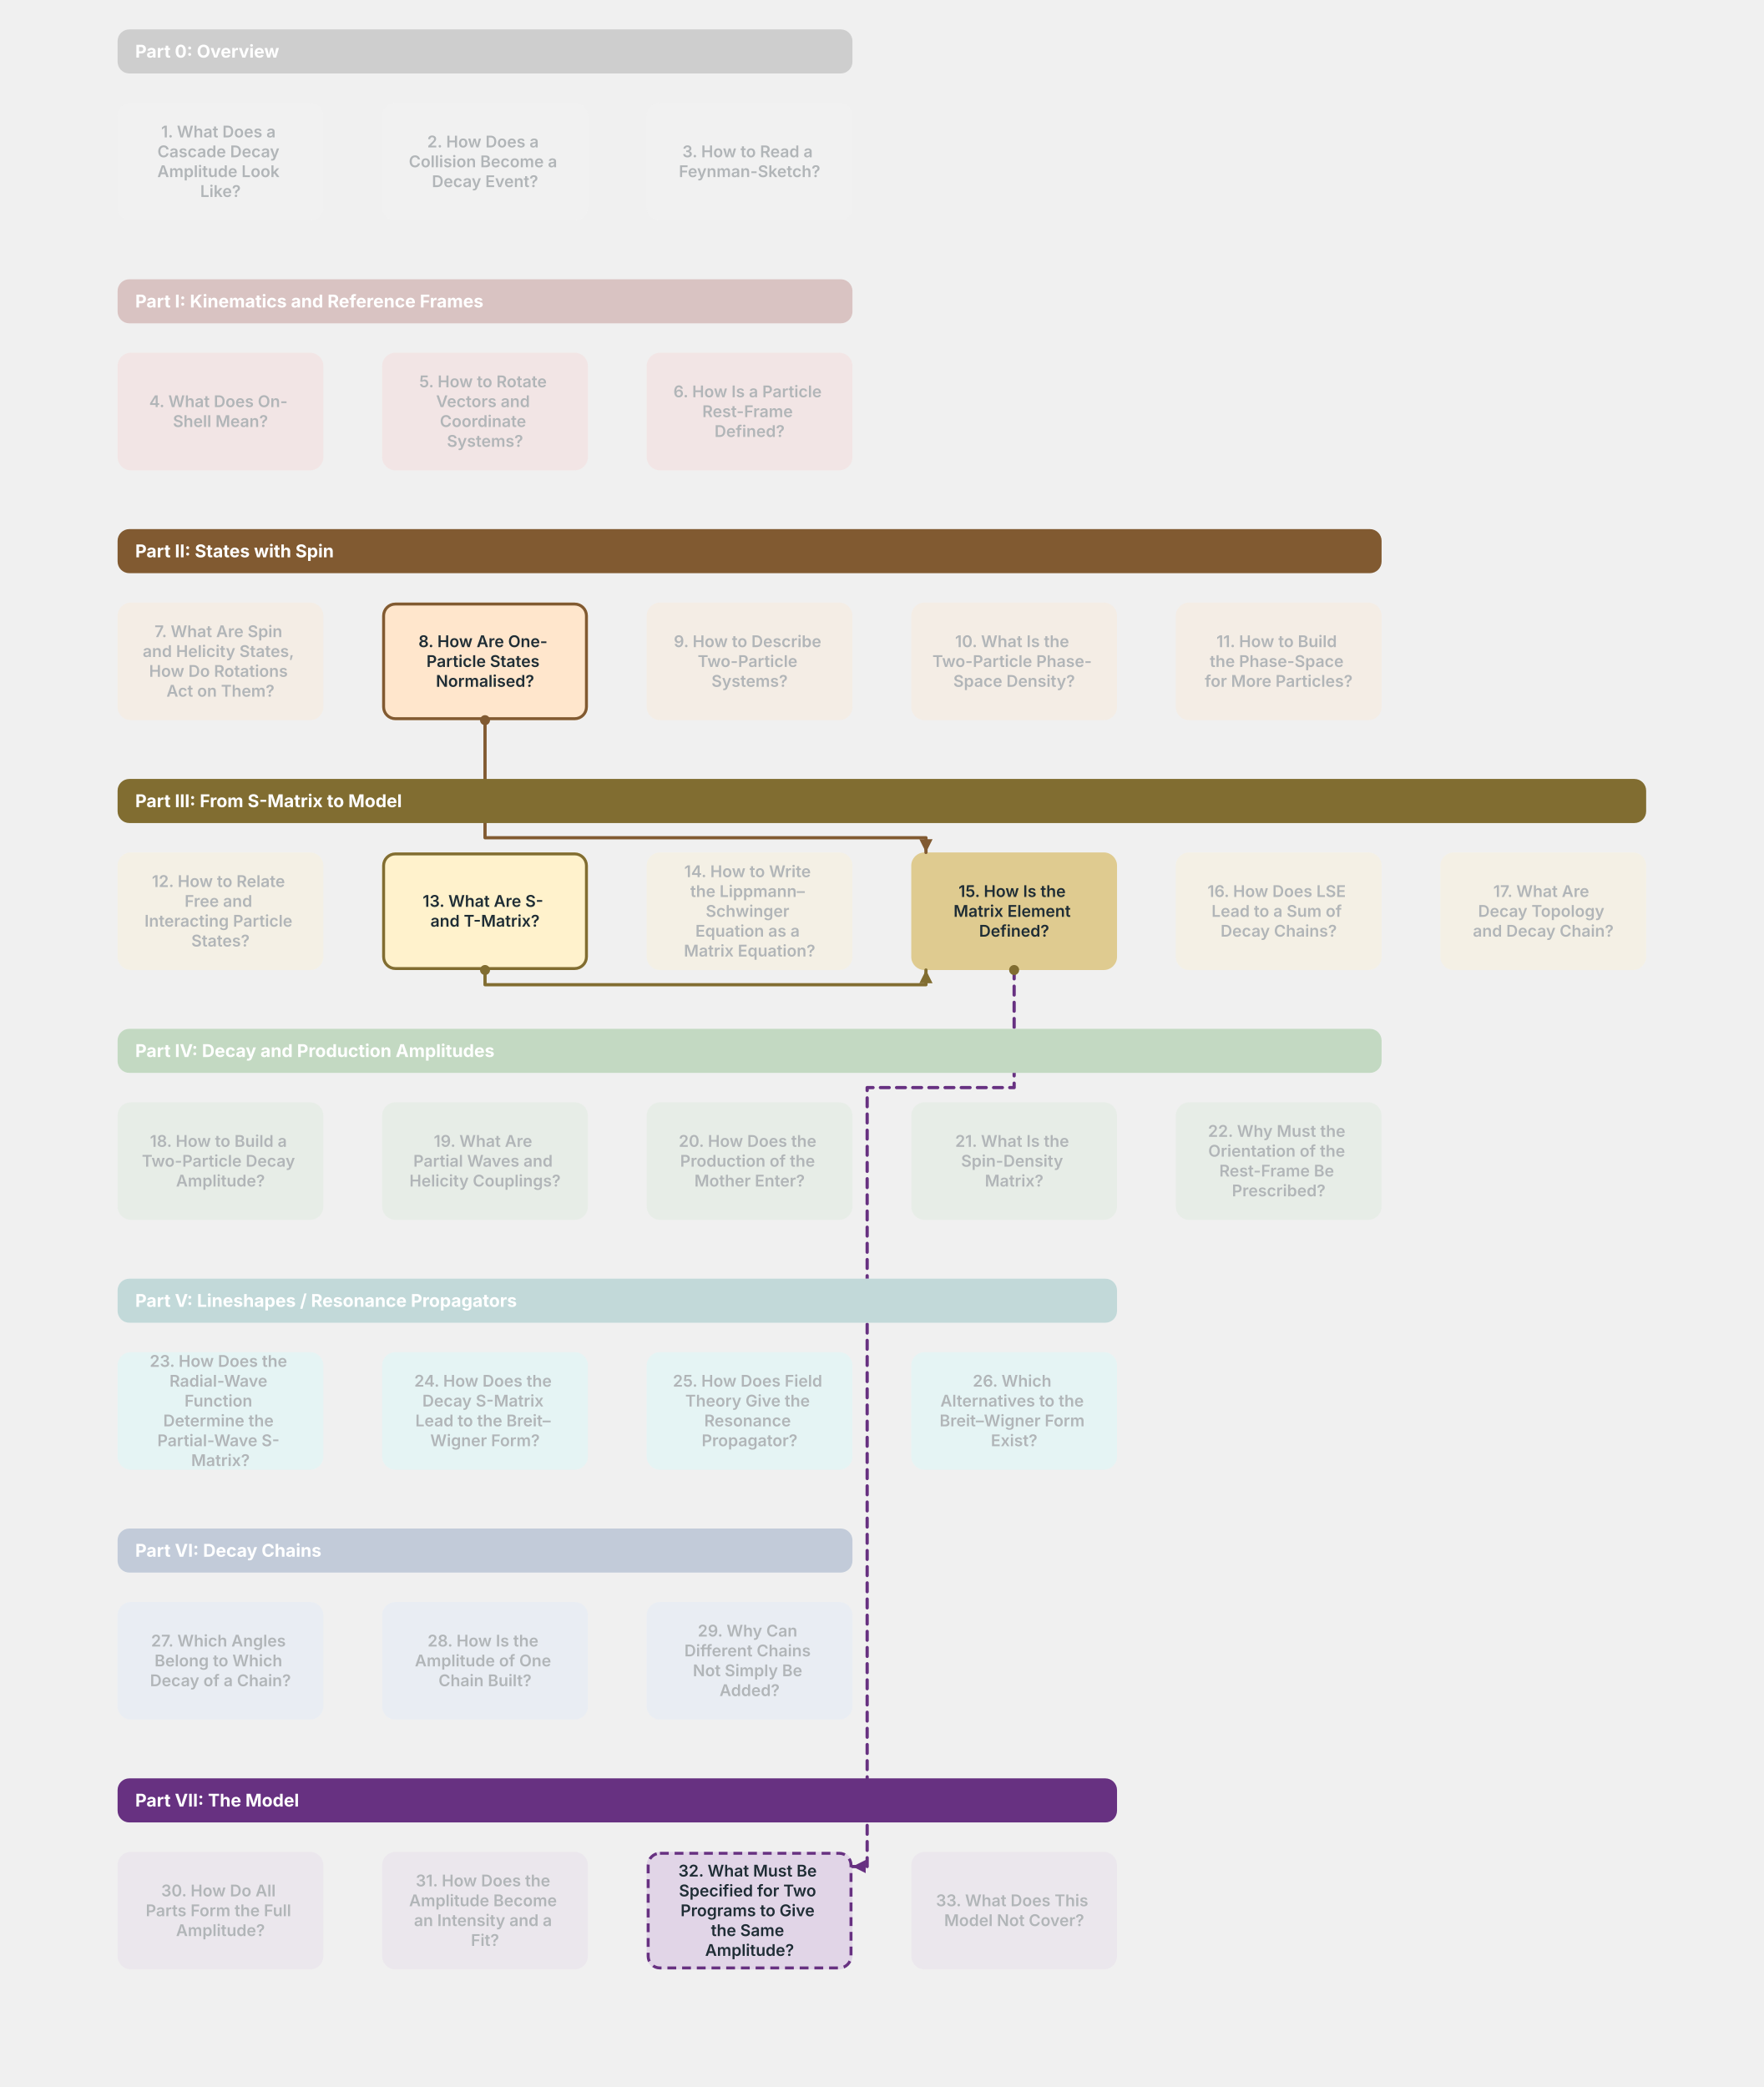
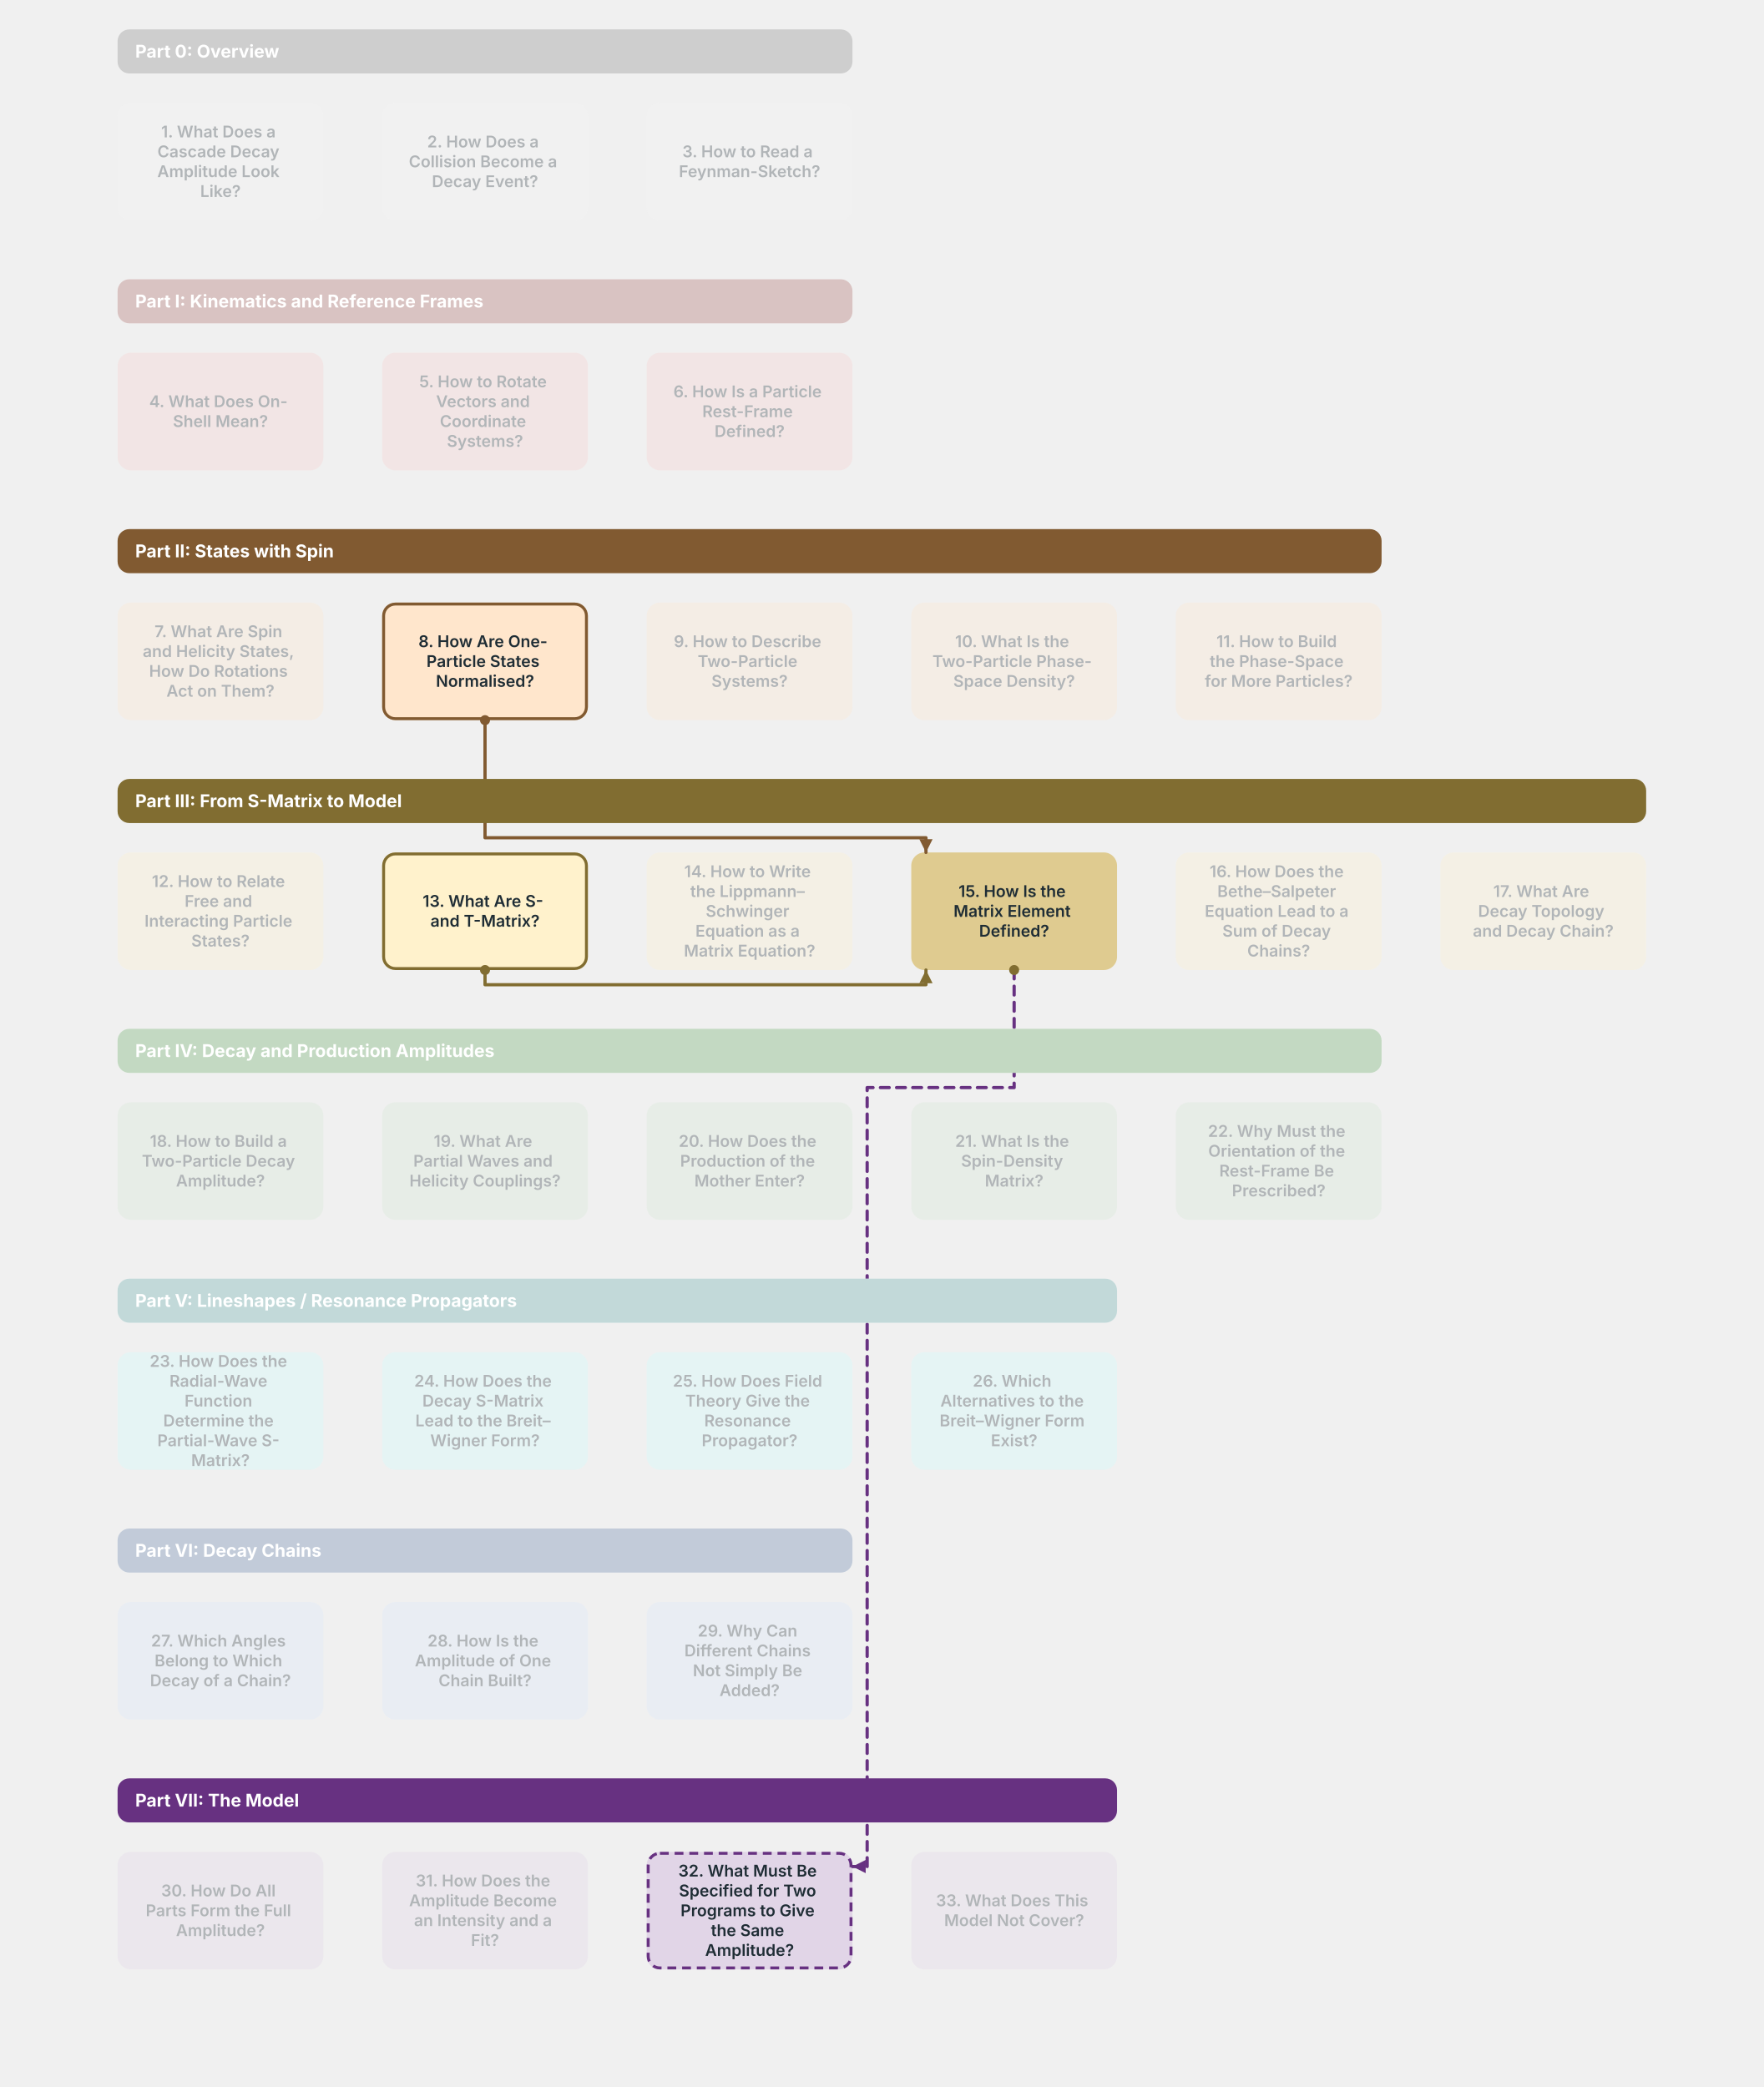
<svg xmlns="http://www.w3.org/2000/svg" viewBox="0 0 1200 1420" width="1200" height="1420" role="img" aria-label="Flow chart of the FAQ">
  <style>text{font-family:Inter,"Source Sans 3","Noto Sans","DejaVu Sans",sans-serif;font-size:11px;font-weight:600}.bar-title{font-size:12px;font-weight:700}</style>
  <g class="card" data-n="1" opacity="0.3">
    <rect class="card-bg" data-n="1" x="80" y="70" width="140" height="80" rx="9" fill="#F5F5F5" />
    <text fill="#1f2d35" text-anchor="middle">
      <tspan x="150" y="93.5">1. What Does a</tspan>
      <tspan x="150" y="107.0">Cascade Decay</tspan>
      <tspan x="150" y="120.5">Amplitude Look</tspan>
      <tspan x="150" y="134.0">Like?</tspan>
    </text>
  </g>
  <g class="card" data-n="2" opacity="0.3">
    <rect class="card-bg" data-n="2" x="260" y="70" width="140" height="80" rx="9" fill="#F5F5F5" />
    <text fill="#1f2d35" text-anchor="middle">
      <tspan x="330" y="100.3">2. How Does a</tspan>
      <tspan x="330" y="113.8">Collision Become a</tspan>
      <tspan x="330" y="127.3">Decay Event?</tspan>
    </text>
  </g>
  <g class="card" data-n="3" opacity="0.3">
    <rect class="card-bg" data-n="3" x="440" y="70" width="140" height="80" rx="9" fill="#F5F5F5" />
    <text fill="#1f2d35" text-anchor="middle">
      <tspan x="510" y="107.0">3. How to Read a</tspan>
      <tspan x="510" y="120.5">Feynman-Sketch?</tspan>
    </text>
  </g>
  <g class="card" data-n="4" opacity="0.3">
    <rect class="card-bg" data-n="4" x="80" y="240" width="140" height="80" rx="9" fill="#F8CECC" />
    <text fill="#1f2d35" text-anchor="middle">
      <tspan x="150" y="277.0">4. What Does On-</tspan>
      <tspan x="150" y="290.5">Shell Mean?</tspan>
    </text>
  </g>
  <g class="card" data-n="5" opacity="0.3">
    <rect class="card-bg" data-n="5" x="260" y="240" width="140" height="80" rx="9" fill="#F8CECC" />
    <text fill="#1f2d35" text-anchor="middle">
      <tspan x="330" y="263.5">5. How to Rotate</tspan>
      <tspan x="330" y="277.0">Vectors and</tspan>
      <tspan x="330" y="290.5">Coordinate</tspan>
      <tspan x="330" y="304.0">Systems?</tspan>
    </text>
  </g>
  <g class="card" data-n="6" opacity="0.3">
    <rect class="card-bg" data-n="6" x="440" y="240" width="140" height="80" rx="9" fill="#F8CECC" />
    <text fill="#1f2d35" text-anchor="middle">
      <tspan x="510" y="270.3">6. How Is a Particle</tspan>
      <tspan x="510" y="283.8">Rest-Frame</tspan>
      <tspan x="510" y="297.3">Defined?</tspan>
    </text>
  </g>
  <g class="card" data-n="7" opacity="0.3">
    <rect class="card-bg" data-n="7" x="80" y="410" width="140" height="80" rx="9" fill="#FFE6CC" />
    <text fill="#1f2d35" text-anchor="middle">
      <tspan x="150" y="433.5">7. What Are Spin</tspan>
      <tspan x="150" y="447.0">and Helicity States,</tspan>
      <tspan x="150" y="460.5">How Do Rotations</tspan>
      <tspan x="150" y="474.0">Act on Them?</tspan>
    </text>
  </g>
  <g class="card" data-n="8" opacity="1">
    <rect class="card-bg" data-n="8" x="260" y="410" width="140" height="80" rx="9" fill="#FFE6CC" />
    <rect class="frame need" data-n="8" x="261" y="411" width="138" height="78" rx="8" fill="none" stroke="#815A31" stroke-width="2" />
    <text fill="#1f2d35" text-anchor="middle">
      <tspan x="330" y="440.3">8. How Are One-</tspan>
      <tspan x="330" y="453.8">Particle States</tspan>
      <tspan x="330" y="467.3">Normalised?</tspan>
    </text>
  </g>
  <g class="card" data-n="9" opacity="0.3">
    <rect class="card-bg" data-n="9" x="440" y="410" width="140" height="80" rx="9" fill="#FFE6CC" />
    <text fill="#1f2d35" text-anchor="middle">
      <tspan x="510" y="440.3">9. How to Describe</tspan>
      <tspan x="510" y="453.8">Two-Particle</tspan>
      <tspan x="510" y="467.3">Systems?</tspan>
    </text>
  </g>
  <g class="card" data-n="10" opacity="0.3">
    <rect class="card-bg" data-n="10" x="620" y="410" width="140" height="80" rx="9" fill="#FFE6CC" />
    <text fill="#1f2d35" text-anchor="middle">
      <tspan x="690" y="440.3">10. What Is the</tspan>
      <tspan x="690" y="453.8">Two-Particle Phase-</tspan>
      <tspan x="690" y="467.3">Space Density?</tspan>
    </text>
  </g>
  <g class="card" data-n="11" opacity="0.3">
    <rect class="card-bg" data-n="11" x="800" y="410" width="140" height="80" rx="9" fill="#FFE6CC" />
    <text fill="#1f2d35" text-anchor="middle">
      <tspan x="870" y="440.3">11. How to Build</tspan>
      <tspan x="870" y="453.8">the Phase-Space</tspan>
      <tspan x="870" y="467.3">for More Particles?</tspan>
    </text>
  </g>
  <g class="card" data-n="12" opacity="0.3">
    <rect class="card-bg" data-n="12" x="80" y="580" width="140" height="80" rx="9" fill="#FFF2CC" />
    <text fill="#1f2d35" text-anchor="middle">
      <tspan x="150" y="603.5">12. How to Relate</tspan>
      <tspan x="150" y="617.0">Free and</tspan>
      <tspan x="150" y="630.5">Interacting Particle</tspan>
      <tspan x="150" y="644.0">States?</tspan>
    </text>
  </g>
  <g class="card" data-n="13" opacity="1">
    <rect class="card-bg" data-n="13" x="260" y="580" width="140" height="80" rx="9" fill="#FFF2CC" />
    <rect class="frame need" data-n="13" x="261" y="581" width="138" height="78" rx="8" fill="none" stroke="#816D31" stroke-width="2" />
    <text fill="#1f2d35" text-anchor="middle">
      <tspan x="330" y="617.0">13. What Are S-</tspan>
      <tspan x="330" y="630.5">and T-Matrix?</tspan>
    </text>
  </g>
  <g class="card" data-n="14" opacity="0.3">
    <rect class="card-bg" data-n="14" x="440" y="580" width="140" height="80" rx="9" fill="#FFF2CC" />
    <text fill="#1f2d35" text-anchor="middle">
      <tspan x="510" y="596.8">14. How to Write</tspan>
      <tspan x="510" y="610.3">the Lippmann–</tspan>
      <tspan x="510" y="623.8">Schwinger</tspan>
      <tspan x="510" y="637.3">Equation as a</tspan>
      <tspan x="510" y="650.8">Matrix Equation?</tspan>
    </text>
  </g>
  <g class="card" data-n="15" opacity="1">
    <rect class="card-bg" data-n="15" x="620" y="580" width="140" height="80" rx="9" fill="#DFCB90" />
    <text fill="#1f2d35" text-anchor="middle">
      <tspan x="690" y="610.3">15. How Is the</tspan>
      <tspan x="690" y="623.8">Matrix Element</tspan>
      <tspan x="690" y="637.3">Defined?</tspan>
    </text>
  </g>
  <g class="card" data-n="16" opacity="0.3">
    <rect class="card-bg" data-n="16" x="800" y="580" width="140" height="80" rx="9" fill="#FFF2CC" />
    <text fill="#1f2d35" text-anchor="middle">
-       <tspan x="870" y="610.3">16. How Does LSE</tspan>
-       <tspan x="870" y="623.8">Lead to a Sum of</tspan>
-       <tspan x="870" y="637.3">Decay Chains?</tspan>
+       <tspan x="870" y="596.8">16. How Does the</tspan>
+       <tspan x="870" y="610.3">Bethe–Salpeter</tspan>
+       <tspan x="870" y="623.8">Equation Lead to a</tspan>
+       <tspan x="870" y="637.3">Sum of Decay</tspan>
+       <tspan x="870" y="650.8">Chains?</tspan>
    </text>
  </g>
  <g class="card" data-n="17" opacity="0.3">
    <rect class="card-bg" data-n="17" x="980" y="580" width="140" height="80" rx="9" fill="#FFF2CC" />
    <text fill="#1f2d35" text-anchor="middle">
      <tspan x="1050" y="610.3">17. What Are</tspan>
      <tspan x="1050" y="623.8">Decay Topology</tspan>
      <tspan x="1050" y="637.3">and Decay Chain?</tspan>
    </text>
  </g>
  <g class="card" data-n="18" opacity="0.3">
    <rect class="card-bg" data-n="18" x="80" y="750" width="140" height="80" rx="9" fill="#D5E8D4" />
    <text fill="#1f2d35" text-anchor="middle">
      <tspan x="150" y="780.3">18. How to Build a</tspan>
      <tspan x="150" y="793.8">Two-Particle Decay</tspan>
      <tspan x="150" y="807.3">Amplitude?</tspan>
    </text>
  </g>
  <g class="card" data-n="19" opacity="0.3">
    <rect class="card-bg" data-n="19" x="260" y="750" width="140" height="80" rx="9" fill="#D5E8D4" />
    <text fill="#1f2d35" text-anchor="middle">
      <tspan x="330" y="780.3">19. What Are</tspan>
      <tspan x="330" y="793.8">Partial Waves and</tspan>
      <tspan x="330" y="807.3">Helicity Couplings?</tspan>
    </text>
  </g>
  <g class="card" data-n="20" opacity="0.3">
    <rect class="card-bg" data-n="20" x="440" y="750" width="140" height="80" rx="9" fill="#D5E8D4" />
    <text fill="#1f2d35" text-anchor="middle">
      <tspan x="510" y="780.3">20. How Does the</tspan>
      <tspan x="510" y="793.8">Production of the</tspan>
      <tspan x="510" y="807.3">Mother Enter?</tspan>
    </text>
  </g>
  <g class="card" data-n="21" opacity="0.3">
    <rect class="card-bg" data-n="21" x="620" y="750" width="140" height="80" rx="9" fill="#D5E8D4" />
    <text fill="#1f2d35" text-anchor="middle">
      <tspan x="690" y="780.3">21. What Is the</tspan>
      <tspan x="690" y="793.8">Spin-Density</tspan>
      <tspan x="690" y="807.3">Matrix?</tspan>
    </text>
  </g>
  <g class="card" data-n="22" opacity="0.3">
    <rect class="card-bg" data-n="22" x="800" y="750" width="140" height="80" rx="9" fill="#D5E8D4" />
    <text fill="#1f2d35" text-anchor="middle">
      <tspan x="870" y="773.5">22. Why Must the</tspan>
      <tspan x="870" y="787.0">Orientation of the</tspan>
      <tspan x="870" y="800.5">Rest-Frame Be</tspan>
      <tspan x="870" y="814.0">Prescribed?</tspan>
    </text>
  </g>
  <g class="card" data-n="23" opacity="0.3">
    <rect class="card-bg" data-n="23" x="80" y="920" width="140" height="80" rx="9" fill="#CCFFFF" />
    <text fill="#1f2d35" text-anchor="middle">
      <tspan x="150" y="930.0">23. How Does the</tspan>
      <tspan x="150" y="943.5">Radial-Wave</tspan>
      <tspan x="150" y="957.0">Function</tspan>
      <tspan x="150" y="970.5">Determine the</tspan>
      <tspan x="150" y="984.0">Partial-Wave S-</tspan>
      <tspan x="150" y="997.5">Matrix?</tspan>
    </text>
  </g>
  <g class="card" data-n="24" opacity="0.3">
    <rect class="card-bg" data-n="24" x="260" y="920" width="140" height="80" rx="9" fill="#CCFFFF" />
    <text fill="#1f2d35" text-anchor="middle">
      <tspan x="330" y="943.5">24. How Does the</tspan>
      <tspan x="330" y="957.0">Decay S-Matrix</tspan>
      <tspan x="330" y="970.5">Lead to the Breit–</tspan>
      <tspan x="330" y="984.0">Wigner Form?</tspan>
    </text>
  </g>
  <g class="card" data-n="25" opacity="0.3">
    <rect class="card-bg" data-n="25" x="440" y="920" width="140" height="80" rx="9" fill="#CCFFFF" />
    <text fill="#1f2d35" text-anchor="middle">
      <tspan x="510" y="943.5">25. How Does Field</tspan>
      <tspan x="510" y="957.0">Theory Give the</tspan>
      <tspan x="510" y="970.5">Resonance</tspan>
      <tspan x="510" y="984.0">Propagator?</tspan>
    </text>
  </g>
  <g class="card" data-n="26" opacity="0.3">
    <rect class="card-bg" data-n="26" x="620" y="920" width="140" height="80" rx="9" fill="#CCFFFF" />
    <text fill="#1f2d35" text-anchor="middle">
      <tspan x="690" y="943.5">26. Which</tspan>
      <tspan x="690" y="957.0">Alternatives to the</tspan>
      <tspan x="690" y="970.5">Breit–Wigner Form</tspan>
      <tspan x="690" y="984.0">Exist?</tspan>
    </text>
  </g>
  <g class="card" data-n="27" opacity="0.3">
    <rect class="card-bg" data-n="27" x="80" y="1090" width="140" height="80" rx="9" fill="#DAE8FC" />
    <text fill="#1f2d35" text-anchor="middle">
      <tspan x="150" y="1120.3">27. Which Angles</tspan>
      <tspan x="150" y="1133.8">Belong to Which</tspan>
      <tspan x="150" y="1147.3">Decay of a Chain?</tspan>
    </text>
  </g>
  <g class="card" data-n="28" opacity="0.3">
    <rect class="card-bg" data-n="28" x="260" y="1090" width="140" height="80" rx="9" fill="#DAE8FC" />
    <text fill="#1f2d35" text-anchor="middle">
      <tspan x="330" y="1120.3">28. How Is the</tspan>
      <tspan x="330" y="1133.8">Amplitude of One</tspan>
      <tspan x="330" y="1147.3">Chain Built?</tspan>
    </text>
  </g>
  <g class="card" data-n="29" opacity="0.3">
    <rect class="card-bg" data-n="29" x="440" y="1090" width="140" height="80" rx="9" fill="#DAE8FC" />
    <text fill="#1f2d35" text-anchor="middle">
      <tspan x="510" y="1113.5">29. Why Can</tspan>
      <tspan x="510" y="1127.0">Different Chains</tspan>
      <tspan x="510" y="1140.5">Not Simply Be</tspan>
      <tspan x="510" y="1154.0">Added?</tspan>
    </text>
  </g>
  <g class="card" data-n="30" opacity="0.3">
    <rect class="card-bg" data-n="30" x="80" y="1260" width="140" height="80" rx="9" fill="#E1D5E7" />
    <text fill="#1f2d35" text-anchor="middle">
      <tspan x="150" y="1290.3">30. How Do All</tspan>
      <tspan x="150" y="1303.8">Parts Form the Full</tspan>
      <tspan x="150" y="1317.3">Amplitude?</tspan>
    </text>
  </g>
  <g class="card" data-n="31" opacity="0.3">
    <rect class="card-bg" data-n="31" x="260" y="1260" width="140" height="80" rx="9" fill="#E1D5E7" />
    <text fill="#1f2d35" text-anchor="middle">
      <tspan x="330" y="1283.5">31. How Does the</tspan>
      <tspan x="330" y="1297.0">Amplitude Become</tspan>
      <tspan x="330" y="1310.5">an Intensity and a</tspan>
      <tspan x="330" y="1324.0">Fit?</tspan>
    </text>
  </g>
  <g class="card" data-n="32" opacity="1">
    <rect class="card-bg" data-n="32" x="440" y="1260" width="140" height="80" rx="9" fill="#E1D5E7" />
    <rect class="frame see" data-n="32" x="441" y="1261" width="138" height="78" rx="8" fill="none" stroke="#673181" stroke-width="2" stroke-dasharray="6 4" />
    <text fill="#1f2d35" text-anchor="middle">
      <tspan x="510" y="1276.8">32. What Must Be</tspan>
      <tspan x="510" y="1290.3">Specified for Two</tspan>
      <tspan x="510" y="1303.8">Programs to Give</tspan>
      <tspan x="510" y="1317.3">the Same</tspan>
      <tspan x="510" y="1330.8">Amplitude?</tspan>
    </text>
  </g>
  <g class="card" data-n="33" opacity="0.3">
    <rect class="card-bg" data-n="33" x="620" y="1260" width="140" height="80" rx="9" fill="#E1D5E7" />
    <text fill="#1f2d35" text-anchor="middle">
      <tspan x="690" y="1297.0">33. What Does This</tspan>
      <tspan x="690" y="1310.5">Model Not Cover?</tspan>
    </text>
  </g>
  <g class="lines" fill="none" stroke-linejoin="round" stroke-linecap="round">
    <path class="see" data-card="32" data-from="15" data-to="32" d="M690 660 L690 740 L590 740 L590 1270 L580 1270" stroke="#673181" stroke-width="2.2" stroke-dasharray="6 5" />
    <path class="need" data-card="13" data-from="13" data-to="15" d="M330 660 L330 670 L630 670 L630 660" stroke="#816D31" stroke-width="2.2" />
    <path class="need" data-card="8" data-from="8" data-to="15" d="M330 490 L330 570 L630 570 L630 580" stroke="#815A31" stroke-width="2.2" />
    <polygon class="arrow" data-card="13" points="630,660 634.5,669 625.5,669" fill="#816D31" stroke="none" />
    <polygon class="arrow" data-card="8" points="630,580 625.5,571 634.5,571" fill="#815A31" stroke="none" />
    <polygon class="arrow" data-card="32" points="580,1270 589,1265.5 589,1274.5" fill="#673181" stroke="none" />
    <circle class="start" data-card="13" cx="330" cy="660" r="3.4" fill="#816D31" stroke="none" />
    <circle class="start" data-card="8" cx="330" cy="490" r="3.4" fill="#815A31" stroke="none" />
    <circle class="start" data-card="32" cx="690" cy="660" r="3.4" fill="#816D31" stroke="none" />
  </g>
  <rect class="bar-underlay" x="80" y="20" width="500" height="30" rx="8" fill="#fff" />
  <g class="bar" data-part="0" opacity="0.3">
    <rect x="80" y="20" width="500" height="30" rx="8" fill="#595959" />
    <text class="bar-title" x="92" y="39.2" fill="#fff">Part 0: Overview</text>
  </g>
  <rect class="bar-underlay" x="80" y="190" width="500" height="30" rx="8" fill="#fff" />
  <g class="bar" data-part="1" opacity="0.3">
    <rect x="80" y="190" width="500" height="30" rx="8" fill="#813531" />
    <text class="bar-title" x="92" y="209.2" fill="#fff">Part I: Kinematics and Reference Frames</text>
  </g>
  <g class="bar" data-part="2" opacity="1">
    <rect x="80" y="360" width="860" height="30" rx="8" fill="#815A31" />
    <text class="bar-title" x="92" y="379.2" fill="#fff">Part II: States with Spin</text>
  </g>
  <g class="bar" data-part="3" opacity="1">
    <rect x="80" y="530" width="1040" height="30" rx="8" fill="#816D31" />
    <text class="bar-title" x="92" y="549.2" fill="#fff">Part III: From S-Matrix to Model</text>
  </g>
  <rect class="bar-underlay" x="80" y="700" width="860" height="30" rx="8" fill="#fff" />
  <g class="bar" data-part="4" opacity="0.3">
    <rect x="80" y="700" width="860" height="30" rx="8" fill="#358131" />
    <text class="bar-title" x="92" y="719.2" fill="#fff">Part IV: Decay and Production Amplitudes</text>
  </g>
  <rect class="bar-underlay" x="80" y="870" width="680" height="30" rx="8" fill="#fff" />
  <g class="bar" data-part="5" opacity="0.3">
    <rect x="80" y="870" width="680" height="30" rx="8" fill="#318181" />
    <text class="bar-title" x="92" y="889.2" fill="#fff">Part V: Lineshapes / Resonance Propagators</text>
  </g>
  <rect class="bar-underlay" x="80" y="1040" width="500" height="30" rx="8" fill="#fff" />
  <g class="bar" data-part="6" opacity="0.3">
    <rect x="80" y="1040" width="500" height="30" rx="8" fill="#315281" />
    <text class="bar-title" x="92" y="1059.2" fill="#fff">Part VI: Decay Chains</text>
  </g>
  <g class="bar" data-part="7" opacity="1">
    <rect x="80" y="1210" width="680" height="30" rx="8" fill="#673181" />
    <text class="bar-title" x="92" y="1229.2" fill="#fff">Part VII: The Model</text>
  </g>
</svg>
